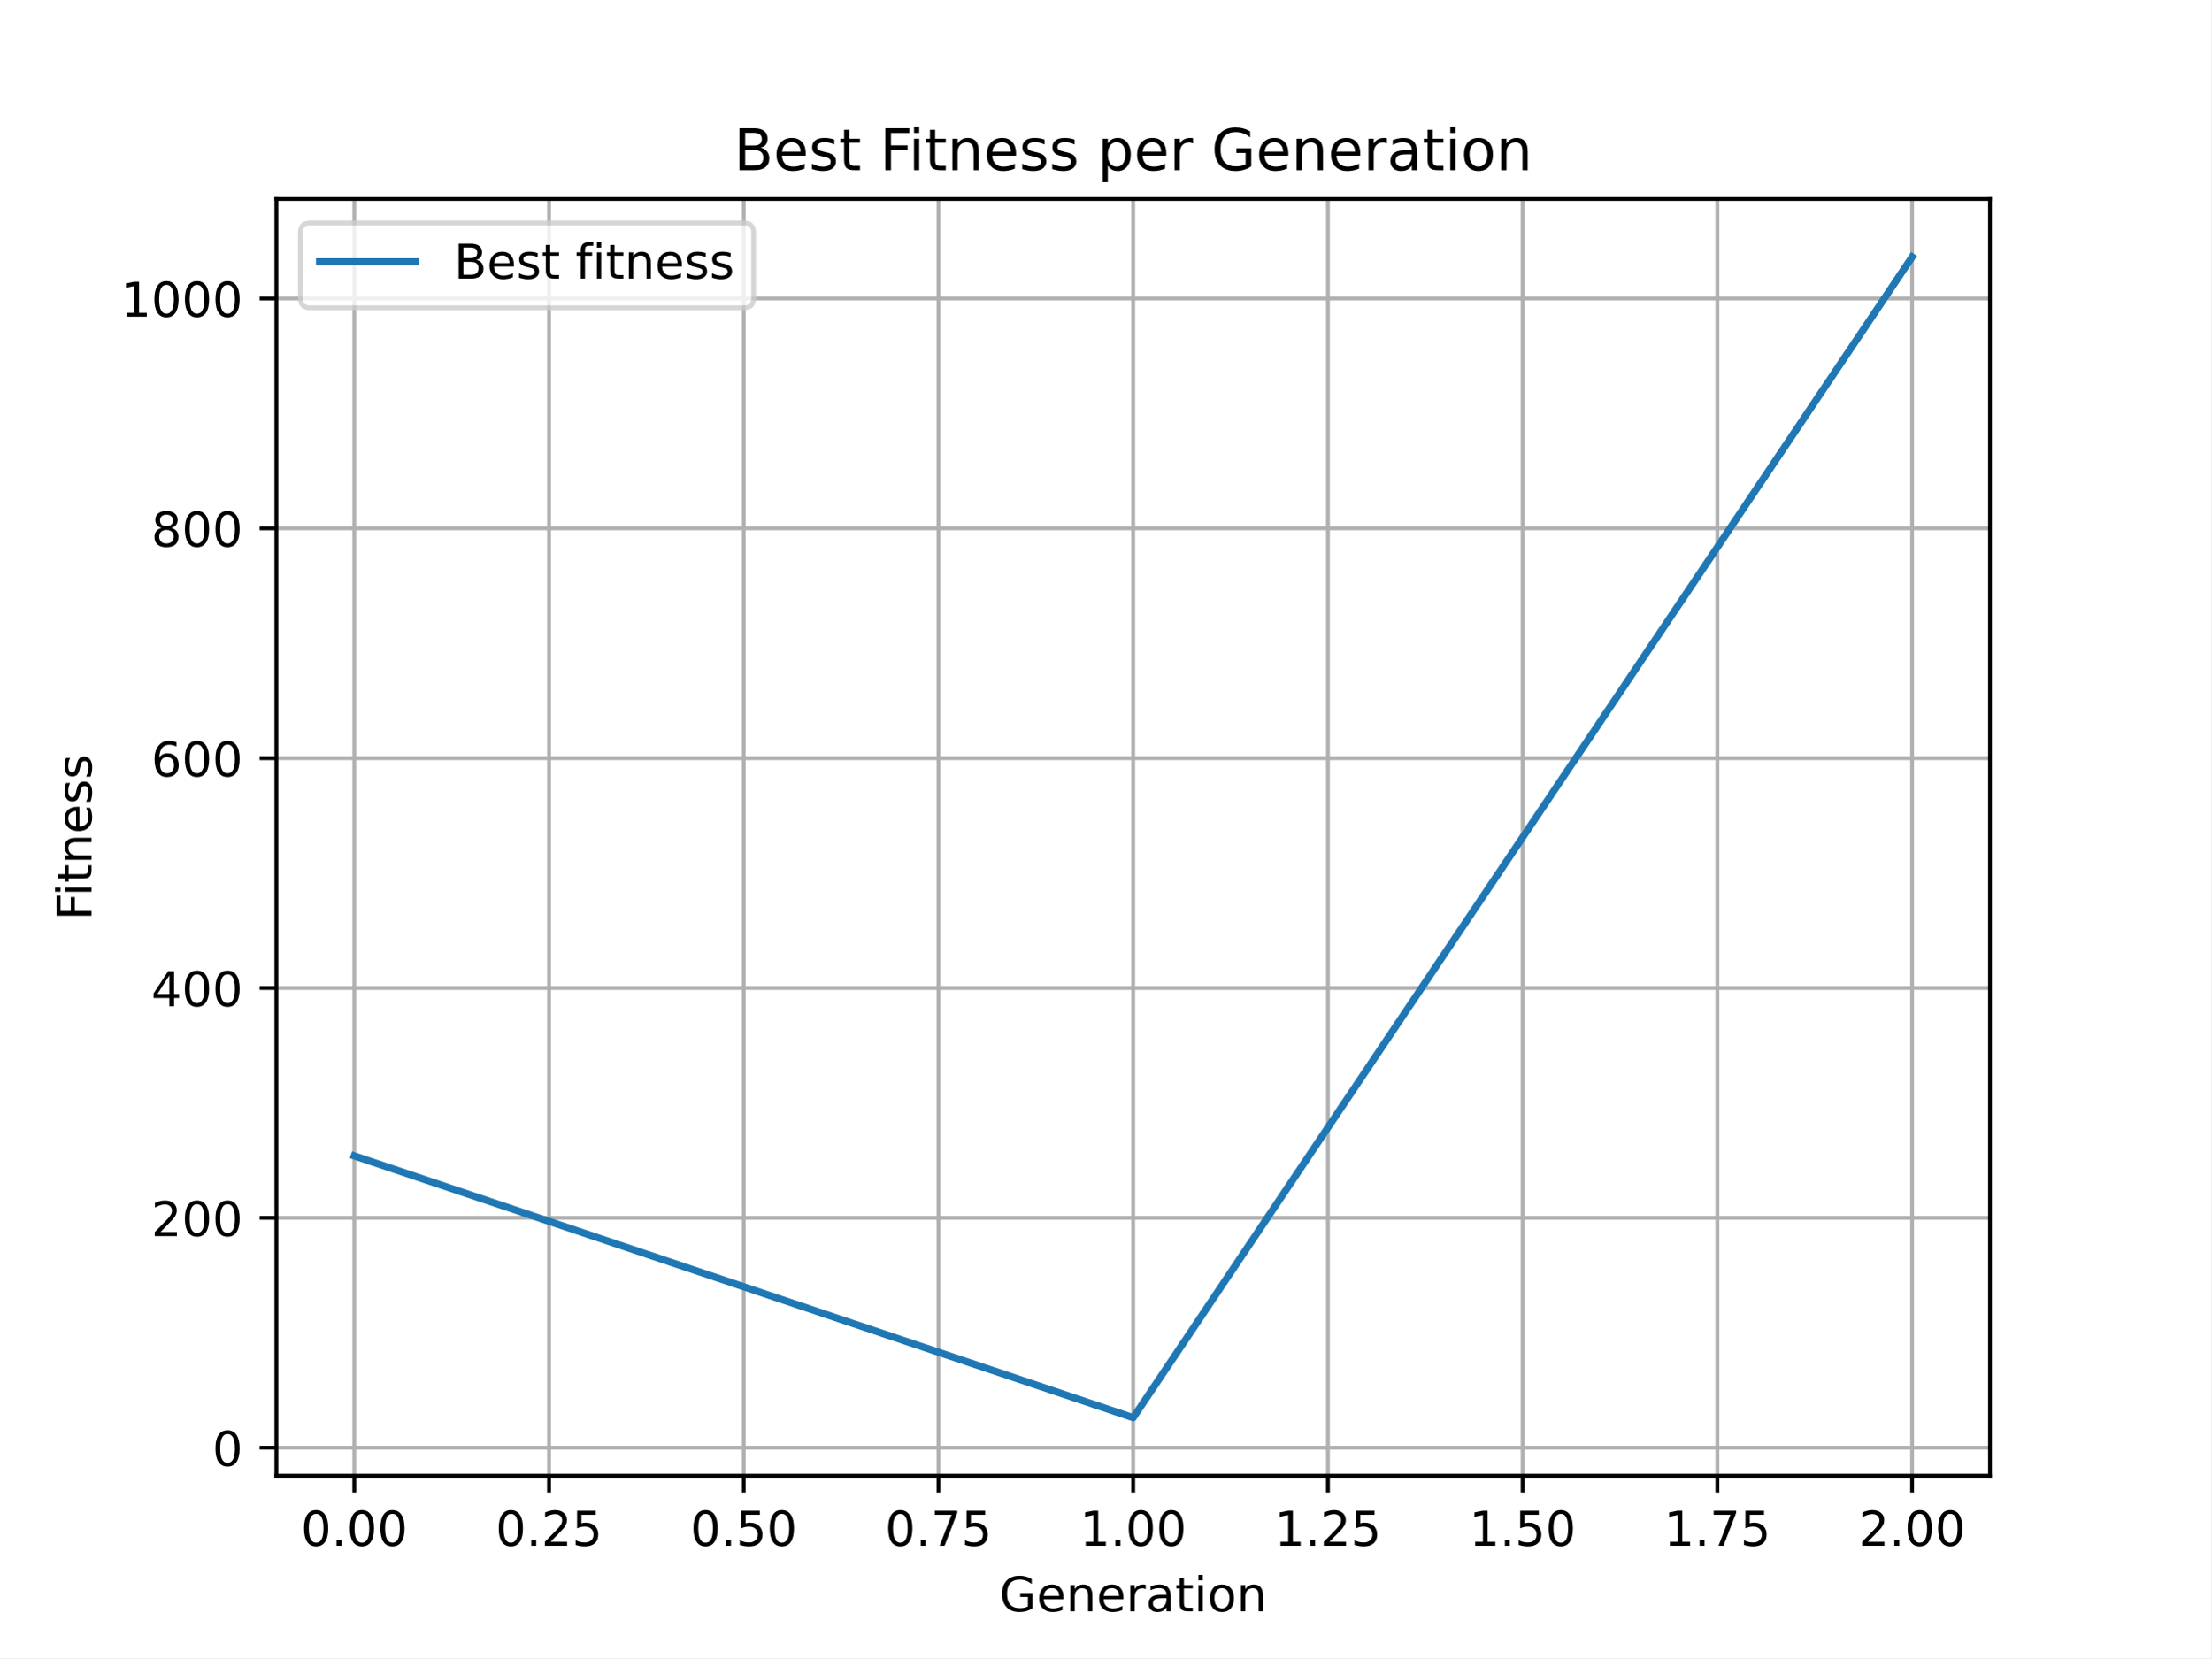
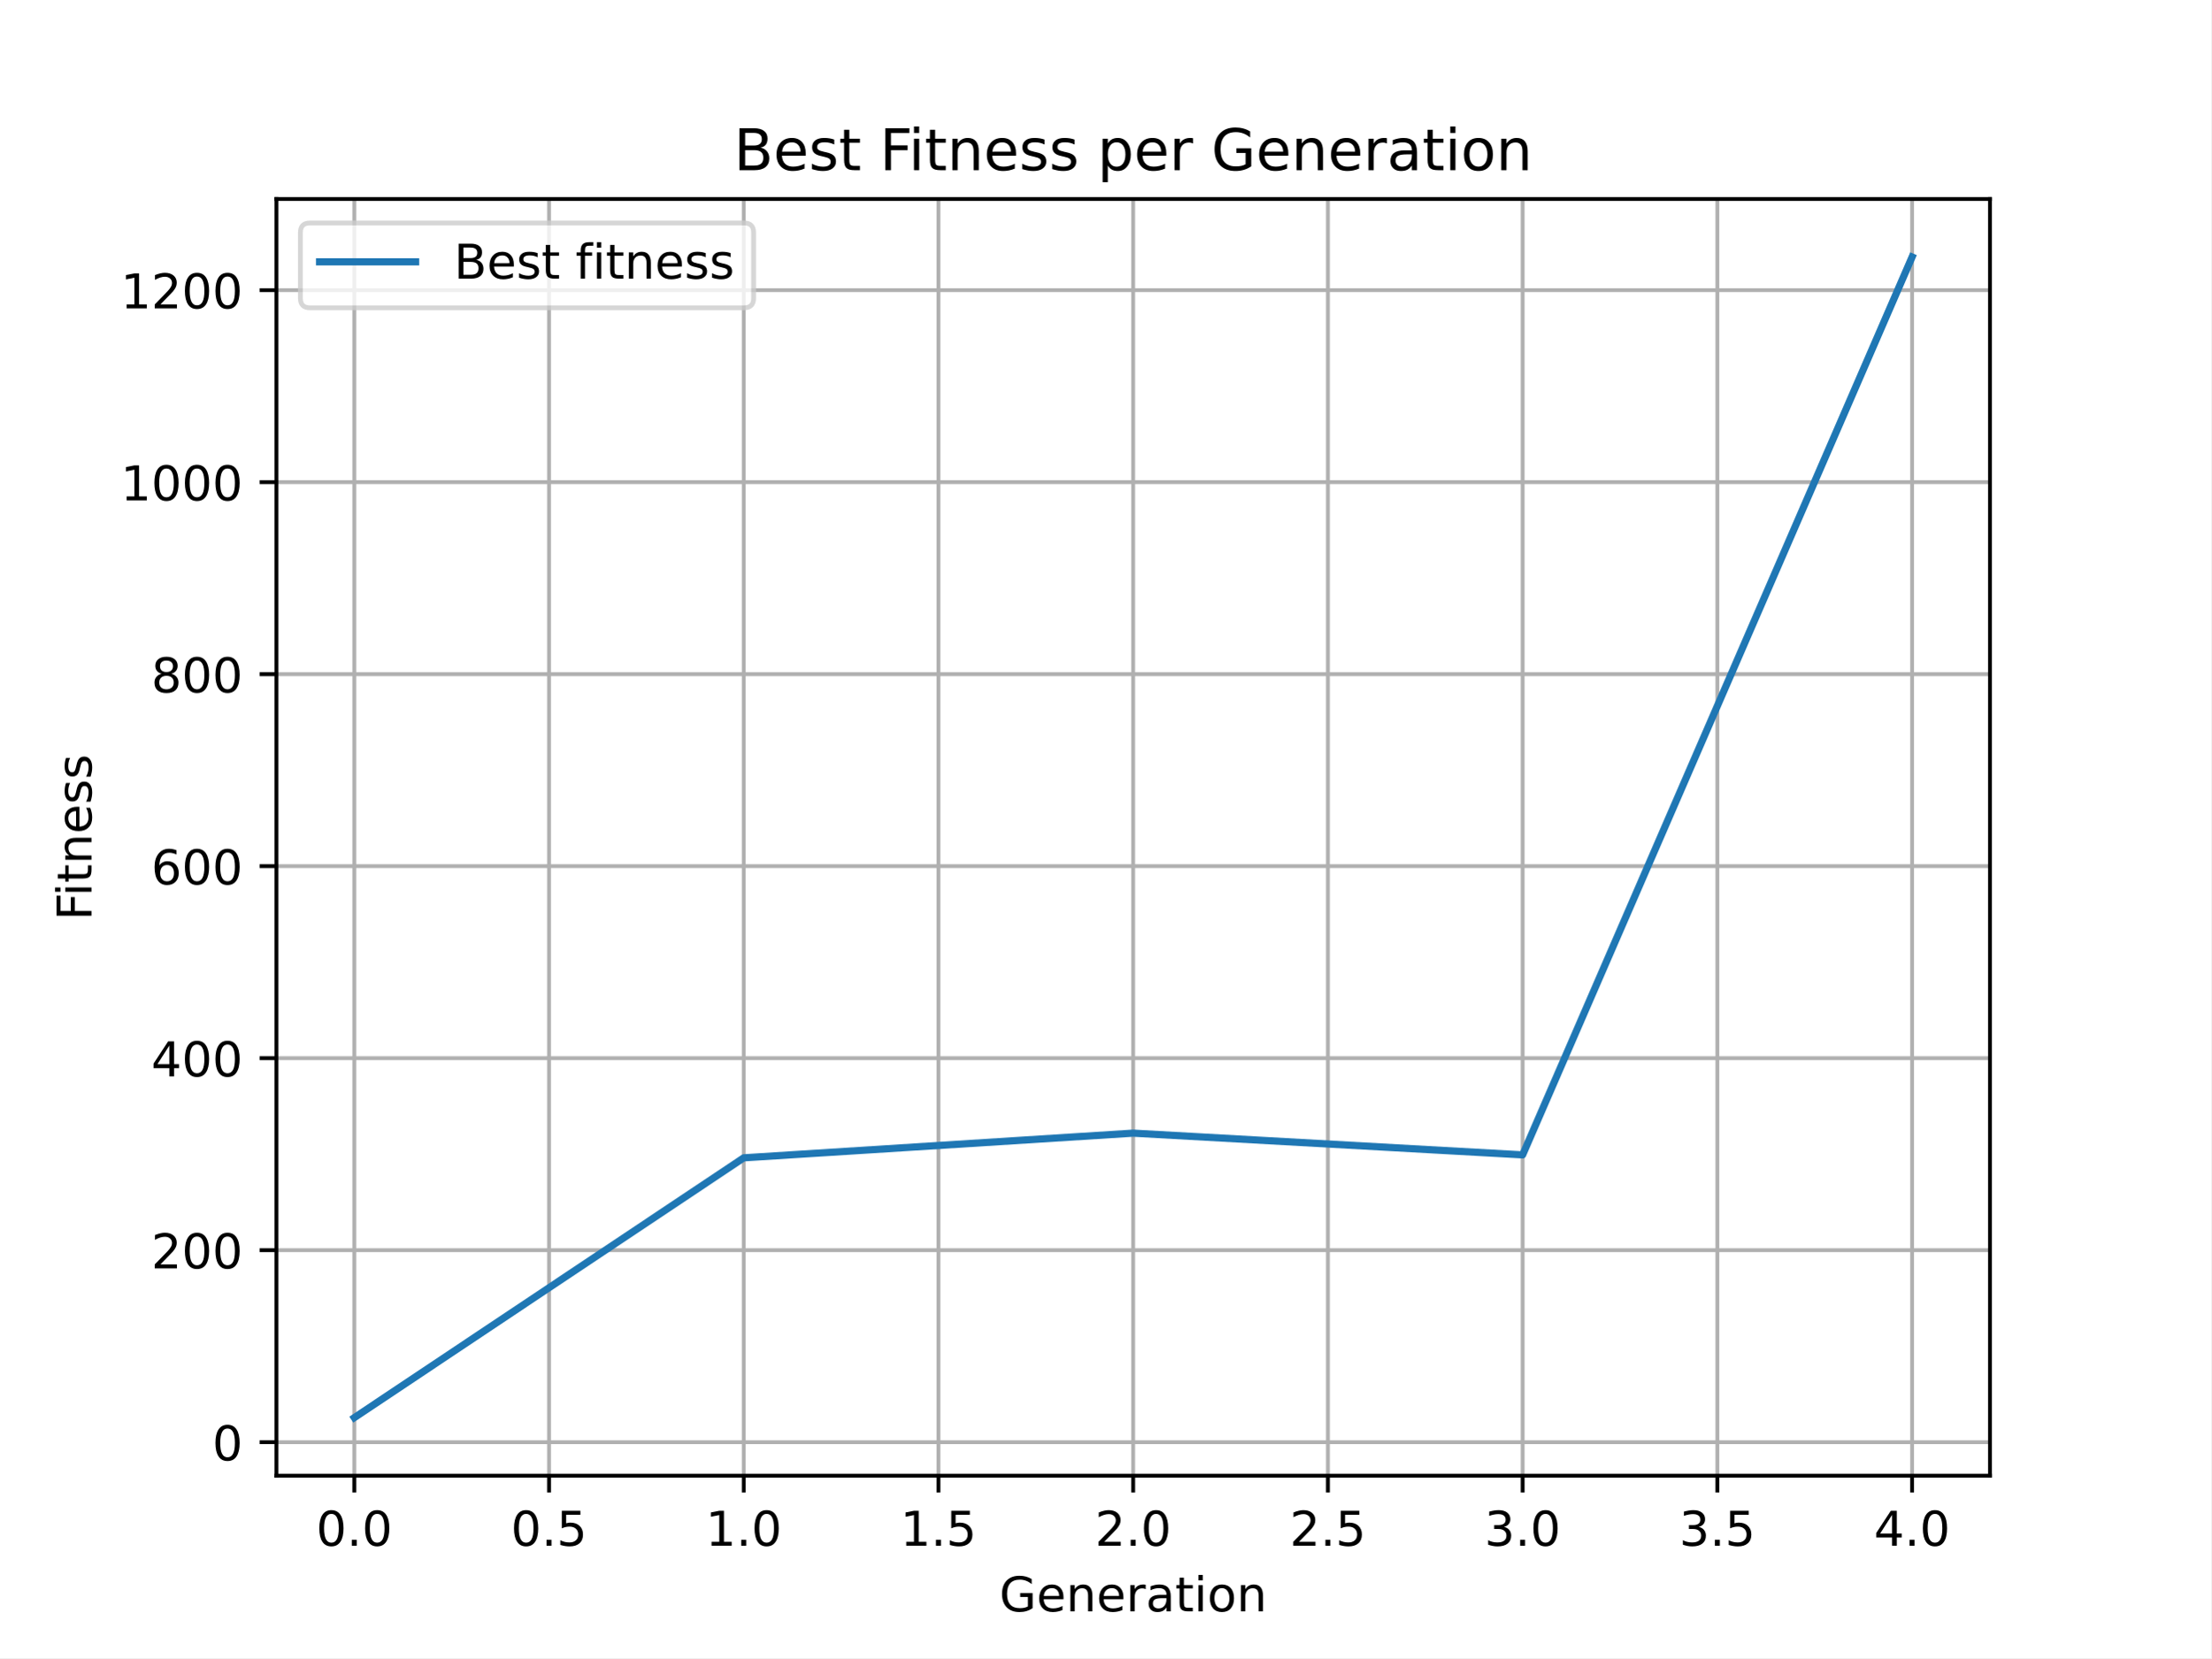
<svg xmlns="http://www.w3.org/2000/svg" xmlns:xlink="http://www.w3.org/1999/xlink" width="460.8pt" height="345.6pt" viewBox="0 0 460.8 345.6" version="1.1">
  <defs>
    <style type="text/css">*{stroke-linejoin: round; stroke-linecap: butt}</style>
  </defs>
  <g id="figure_1">
    <g id="patch_1">
      <path d="M 0 345.6  L 460.8 345.6  L 460.8 0  L 0 0  z " style="fill: #ffffff" />
    </g>
    <g id="axes_1">
      <g id="patch_2">
        <path d="M 57.6 307.584  L 414.72 307.584  L 414.72 41.472  L 57.6 41.472  z " style="fill: #ffffff" />
      </g>
      <g id="matplotlib.axis_1">
        <g id="xtick_1">
          <g id="line2d_1">
-             <path d="M 73.833 307.584  L 73.833 41.472  " clip-path="url(#pf337c90f4b)" style="fill: none; stroke: #b0b0b0; stroke-width: 0.8; stroke-linecap: square" />
+             <path d="M 73.833 307.584  L 73.833 41.472  " clip-path="url(#pc5f7012c89)" style="fill: none; stroke: #b0b0b0; stroke-width: 0.8; stroke-linecap: square" />
          </g>
          <g id="line2d_2">
            <defs>
-               <path id="m8c9e5ea5de" d="M 0 0  L 0 3.5  " style="stroke: #000000; stroke-width: 0.8" />
+               <path id="m519e030b53" d="M 0 0  L 0 3.5  " style="stroke: #000000; stroke-width: 0.8" />
            </defs>
            <g>
-               <use xlink:href="#m8c9e5ea5de" x="73.833" y="307.584" style="stroke: #000000; stroke-width: 0.8" />
+               <use xlink:href="#m519e030b53" x="73.833" y="307.584" style="stroke: #000000; stroke-width: 0.8" />
            </g>
          </g>
          <g id="text_1">
-             <g transform="translate(62.69991 322.1824) scale(0.1 -0.1)">
+             <g transform="translate(65.88116 322.1824) scale(0.1 -0.1)">
              <defs>
                <path id="DejaVuSans-30" d="M 2034 4250  Q 1547 4250 1301 3770  Q 1056 3291 1056 2328  Q 1056 1369 1301 889  Q 1547 409 2034 409  Q 2525 409 2770 889  Q 3016 1369 3016 2328  Q 3016 3291 2770 3770  Q 2525 4250 2034 4250  z M 2034 4750  Q 2819 4750 3233 4129  Q 3647 3509 3647 2328  Q 3647 1150 3233 529  Q 2819 -91 2034 -91  Q 1250 -91 836 529  Q 422 1150 422 2328  Q 422 3509 836 4129  Q 1250 4750 2034 4750  z " transform="scale(0.015625)" />
                <path id="DejaVuSans-2e" d="M 684 794  L 1344 794  L 1344 0  L 684 0  L 684 794  z " transform="scale(0.015625)" />
              </defs>
              <use xlink:href="#DejaVuSans-30" />
              <use xlink:href="#DejaVuSans-2e" transform="translate(63.62305 0)" />
              <use xlink:href="#DejaVuSans-30" transform="translate(95.41016 0)" />
-               <use xlink:href="#DejaVuSans-30" transform="translate(159.0332 0)" />
            </g>
          </g>
        </g>
        <g id="xtick_2">
          <g id="line2d_3">
-             <path d="M 114.415 307.584  L 114.415 41.472  " clip-path="url(#pf337c90f4b)" style="fill: none; stroke: #b0b0b0; stroke-width: 0.8; stroke-linecap: square" />
+             <path d="M 114.415 307.584  L 114.415 41.472  " clip-path="url(#pc5f7012c89)" style="fill: none; stroke: #b0b0b0; stroke-width: 0.8; stroke-linecap: square" />
          </g>
          <g id="line2d_4">
            <g>
-               <use xlink:href="#m8c9e5ea5de" x="114.415" y="307.584" style="stroke: #000000; stroke-width: 0.8" />
+               <use xlink:href="#m519e030b53" x="114.415" y="307.584" style="stroke: #000000; stroke-width: 0.8" />
            </g>
          </g>
          <g id="text_2">
-             <g transform="translate(103.2817 322.1824) scale(0.1 -0.1)">
-               <defs>
-                 <path id="DejaVuSans-32" d="M 1228 531  L 3431 531  L 3431 0  L 469 0  L 469 531  Q 828 903 1448 1529  Q 2069 2156 2228 2338  Q 2531 2678 2651 2914  Q 2772 3150 2772 3378  Q 2772 3750 2511 3984  Q 2250 4219 1831 4219  Q 1534 4219 1204 4116  Q 875 4013 500 3803  L 500 4441  Q 881 4594 1212 4672  Q 1544 4750 1819 4750  Q 2544 4750 2975 4387  Q 3406 4025 3406 3419  Q 3406 3131 3298 2873  Q 3191 2616 2906 2266  Q 2828 2175 2409 1742  Q 1991 1309 1228 531  z " transform="scale(0.015625)" />
+             <g transform="translate(106.463 322.1824) scale(0.1 -0.1)">
+               <defs>
                <path id="DejaVuSans-35" d="M 691 4666  L 3169 4666  L 3169 4134  L 1269 4134  L 1269 2991  Q 1406 3038 1543 3061  Q 1681 3084 1819 3084  Q 2600 3084 3056 2656  Q 3513 2228 3513 1497  Q 3513 744 3044 326  Q 2575 -91 1722 -91  Q 1428 -91 1123 -41  Q 819 9 494 109  L 494 744  Q 775 591 1075 516  Q 1375 441 1709 441  Q 2250 441 2565 725  Q 2881 1009 2881 1497  Q 2881 1984 2565 2268  Q 2250 2553 1709 2553  Q 1456 2553 1204 2497  Q 953 2441 691 2322  L 691 4666  z " transform="scale(0.015625)" />
              </defs>
              <use xlink:href="#DejaVuSans-30" />
              <use xlink:href="#DejaVuSans-2e" transform="translate(63.62305 0)" />
-               <use xlink:href="#DejaVuSans-32" transform="translate(95.41016 0)" />
-               <use xlink:href="#DejaVuSans-35" transform="translate(159.0332 0)" />
+               <use xlink:href="#DejaVuSans-35" transform="translate(95.41016 0)" />
            </g>
          </g>
        </g>
        <g id="xtick_3">
          <g id="line2d_5">
-             <path d="M 154.996 307.584  L 154.996 41.472  " clip-path="url(#pf337c90f4b)" style="fill: none; stroke: #b0b0b0; stroke-width: 0.8; stroke-linecap: square" />
+             <path d="M 154.996 307.584  L 154.996 41.472  " clip-path="url(#pc5f7012c89)" style="fill: none; stroke: #b0b0b0; stroke-width: 0.8; stroke-linecap: square" />
          </g>
          <g id="line2d_6">
            <g>
-               <use xlink:href="#m8c9e5ea5de" x="154.996" y="307.584" style="stroke: #000000; stroke-width: 0.8" />
+               <use xlink:href="#m519e030b53" x="154.996" y="307.584" style="stroke: #000000; stroke-width: 0.8" />
            </g>
          </g>
          <g id="text_3">
-             <g transform="translate(143.8636 322.1824) scale(0.1 -0.1)">
-               <use xlink:href="#DejaVuSans-30" />
-               <use xlink:href="#DejaVuSans-2e" transform="translate(63.62305 0)" />
-               <use xlink:href="#DejaVuSans-35" transform="translate(95.41016 0)" />
-               <use xlink:href="#DejaVuSans-30" transform="translate(159.0332 0)" />
+             <g transform="translate(147.0448 322.1824) scale(0.1 -0.1)">
+               <defs>
+                 <path id="DejaVuSans-31" d="M 794 531  L 1825 531  L 1825 4091  L 703 3866  L 703 4441  L 1819 4666  L 2450 4666  L 2450 531  L 3481 531  L 3481 0  L 794 0  L 794 531  z " transform="scale(0.015625)" />
+               </defs>
+               <use xlink:href="#DejaVuSans-31" />
+               <use xlink:href="#DejaVuSans-2e" transform="translate(63.62305 0)" />
+               <use xlink:href="#DejaVuSans-30" transform="translate(95.41016 0)" />
            </g>
          </g>
        </g>
        <g id="xtick_4">
          <g id="line2d_7">
-             <path d="M 195.578 307.584  L 195.578 41.472  " clip-path="url(#pf337c90f4b)" style="fill: none; stroke: #b0b0b0; stroke-width: 0.8; stroke-linecap: square" />
+             <path d="M 195.578 307.584  L 195.578 41.472  " clip-path="url(#pc5f7012c89)" style="fill: none; stroke: #b0b0b0; stroke-width: 0.8; stroke-linecap: square" />
          </g>
          <g id="line2d_8">
            <g>
-               <use xlink:href="#m8c9e5ea5de" x="195.578" y="307.584" style="stroke: #000000; stroke-width: 0.8" />
+               <use xlink:href="#m519e030b53" x="195.578" y="307.584" style="stroke: #000000; stroke-width: 0.8" />
            </g>
          </g>
          <g id="text_4">
-             <g transform="translate(184.4454 322.1824) scale(0.1 -0.1)">
-               <defs>
-                 <path id="DejaVuSans-37" d="M 525 4666  L 3525 4666  L 3525 4397  L 1831 0  L 1172 0  L 2766 4134  L 525 4134  L 525 4666  z " transform="scale(0.015625)" />
-               </defs>
-               <use xlink:href="#DejaVuSans-30" />
-               <use xlink:href="#DejaVuSans-2e" transform="translate(63.62305 0)" />
-               <use xlink:href="#DejaVuSans-37" transform="translate(95.41016 0)" />
-               <use xlink:href="#DejaVuSans-35" transform="translate(159.0332 0)" />
+             <g transform="translate(187.6266 322.1824) scale(0.1 -0.1)">
+               <use xlink:href="#DejaVuSans-31" />
+               <use xlink:href="#DejaVuSans-2e" transform="translate(63.62305 0)" />
+               <use xlink:href="#DejaVuSans-35" transform="translate(95.41016 0)" />
            </g>
          </g>
        </g>
        <g id="xtick_5">
          <g id="line2d_9">
-             <path d="M 236.16 307.584  L 236.16 41.472  " clip-path="url(#pf337c90f4b)" style="fill: none; stroke: #b0b0b0; stroke-width: 0.8; stroke-linecap: square" />
+             <path d="M 236.16 307.584  L 236.16 41.472  " clip-path="url(#pc5f7012c89)" style="fill: none; stroke: #b0b0b0; stroke-width: 0.8; stroke-linecap: square" />
          </g>
          <g id="line2d_10">
            <g>
-               <use xlink:href="#m8c9e5ea5de" x="236.16" y="307.584" style="stroke: #000000; stroke-width: 0.8" />
+               <use xlink:href="#m519e030b53" x="236.16" y="307.584" style="stroke: #000000; stroke-width: 0.8" />
            </g>
          </g>
          <g id="text_5">
-             <g transform="translate(225.0272 322.1824) scale(0.1 -0.1)">
-               <defs>
-                 <path id="DejaVuSans-31" d="M 794 531  L 1825 531  L 1825 4091  L 703 3866  L 703 4441  L 1819 4666  L 2450 4666  L 2450 531  L 3481 531  L 3481 0  L 794 0  L 794 531  z " transform="scale(0.015625)" />
-               </defs>
-               <use xlink:href="#DejaVuSans-31" />
+             <g transform="translate(228.2084 322.1824) scale(0.1 -0.1)">
+               <defs>
+                 <path id="DejaVuSans-32" d="M 1228 531  L 3431 531  L 3431 0  L 469 0  L 469 531  Q 828 903 1448 1529  Q 2069 2156 2228 2338  Q 2531 2678 2651 2914  Q 2772 3150 2772 3378  Q 2772 3750 2511 3984  Q 2250 4219 1831 4219  Q 1534 4219 1204 4116  Q 875 4013 500 3803  L 500 4441  Q 881 4594 1212 4672  Q 1544 4750 1819 4750  Q 2544 4750 2975 4387  Q 3406 4025 3406 3419  Q 3406 3131 3298 2873  Q 3191 2616 2906 2266  Q 2828 2175 2409 1742  Q 1991 1309 1228 531  z " transform="scale(0.015625)" />
+               </defs>
+               <use xlink:href="#DejaVuSans-32" />
              <use xlink:href="#DejaVuSans-2e" transform="translate(63.62305 0)" />
              <use xlink:href="#DejaVuSans-30" transform="translate(95.41016 0)" />
-               <use xlink:href="#DejaVuSans-30" transform="translate(159.0332 0)" />
            </g>
          </g>
        </g>
        <g id="xtick_6">
          <g id="line2d_11">
-             <path d="M 276.742 307.584  L 276.742 41.472  " clip-path="url(#pf337c90f4b)" style="fill: none; stroke: #b0b0b0; stroke-width: 0.8; stroke-linecap: square" />
+             <path d="M 276.742 307.584  L 276.742 41.472  " clip-path="url(#pc5f7012c89)" style="fill: none; stroke: #b0b0b0; stroke-width: 0.8; stroke-linecap: square" />
          </g>
          <g id="line2d_12">
            <g>
-               <use xlink:href="#m8c9e5ea5de" x="276.742" y="307.584" style="stroke: #000000; stroke-width: 0.8" />
+               <use xlink:href="#m519e030b53" x="276.742" y="307.584" style="stroke: #000000; stroke-width: 0.8" />
            </g>
          </g>
          <g id="text_6">
-             <g transform="translate(265.609 322.1824) scale(0.1 -0.1)">
-               <use xlink:href="#DejaVuSans-31" />
-               <use xlink:href="#DejaVuSans-2e" transform="translate(63.62305 0)" />
-               <use xlink:href="#DejaVuSans-32" transform="translate(95.41016 0)" />
-               <use xlink:href="#DejaVuSans-35" transform="translate(159.0332 0)" />
+             <g transform="translate(268.7903 322.1824) scale(0.1 -0.1)">
+               <use xlink:href="#DejaVuSans-32" />
+               <use xlink:href="#DejaVuSans-2e" transform="translate(63.62305 0)" />
+               <use xlink:href="#DejaVuSans-35" transform="translate(95.41016 0)" />
            </g>
          </g>
        </g>
        <g id="xtick_7">
          <g id="line2d_13">
-             <path d="M 317.324 307.584  L 317.324 41.472  " clip-path="url(#pf337c90f4b)" style="fill: none; stroke: #b0b0b0; stroke-width: 0.8; stroke-linecap: square" />
+             <path d="M 317.324 307.584  L 317.324 41.472  " clip-path="url(#pc5f7012c89)" style="fill: none; stroke: #b0b0b0; stroke-width: 0.8; stroke-linecap: square" />
          </g>
          <g id="line2d_14">
            <g>
-               <use xlink:href="#m8c9e5ea5de" x="317.324" y="307.584" style="stroke: #000000; stroke-width: 0.8" />
+               <use xlink:href="#m519e030b53" x="317.324" y="307.584" style="stroke: #000000; stroke-width: 0.8" />
            </g>
          </g>
          <g id="text_7">
-             <g transform="translate(306.1908 322.1824) scale(0.1 -0.1)">
-               <use xlink:href="#DejaVuSans-31" />
-               <use xlink:href="#DejaVuSans-2e" transform="translate(63.62305 0)" />
-               <use xlink:href="#DejaVuSans-35" transform="translate(95.41016 0)" />
-               <use xlink:href="#DejaVuSans-30" transform="translate(159.0332 0)" />
+             <g transform="translate(309.3721 322.1824) scale(0.1 -0.1)">
+               <defs>
+                 <path id="DejaVuSans-33" d="M 2597 2516  Q 3050 2419 3304 2112  Q 3559 1806 3559 1356  Q 3559 666 3084 287  Q 2609 -91 1734 -91  Q 1441 -91 1130 -33  Q 819 25 488 141  L 488 750  Q 750 597 1062 519  Q 1375 441 1716 441  Q 2309 441 2620 675  Q 2931 909 2931 1356  Q 2931 1769 2642 2001  Q 2353 2234 1838 2234  L 1294 2234  L 1294 2753  L 1863 2753  Q 2328 2753 2575 2939  Q 2822 3125 2822 3475  Q 2822 3834 2567 4026  Q 2313 4219 1838 4219  Q 1578 4219 1281 4162  Q 984 4106 628 3988  L 628 4550  Q 988 4650 1302 4700  Q 1616 4750 1894 4750  Q 2613 4750 3031 4423  Q 3450 4097 3450 3541  Q 3450 3153 3228 2886  Q 3006 2619 2597 2516  z " transform="scale(0.015625)" />
+               </defs>
+               <use xlink:href="#DejaVuSans-33" />
+               <use xlink:href="#DejaVuSans-2e" transform="translate(63.62305 0)" />
+               <use xlink:href="#DejaVuSans-30" transform="translate(95.41016 0)" />
            </g>
          </g>
        </g>
        <g id="xtick_8">
          <g id="line2d_15">
-             <path d="M 357.905 307.584  L 357.905 41.472  " clip-path="url(#pf337c90f4b)" style="fill: none; stroke: #b0b0b0; stroke-width: 0.8; stroke-linecap: square" />
+             <path d="M 357.905 307.584  L 357.905 41.472  " clip-path="url(#pc5f7012c89)" style="fill: none; stroke: #b0b0b0; stroke-width: 0.8; stroke-linecap: square" />
          </g>
          <g id="line2d_16">
            <g>
-               <use xlink:href="#m8c9e5ea5de" x="357.905" y="307.584" style="stroke: #000000; stroke-width: 0.8" />
+               <use xlink:href="#m519e030b53" x="357.905" y="307.584" style="stroke: #000000; stroke-width: 0.8" />
            </g>
          </g>
          <g id="text_8">
-             <g transform="translate(346.7726 322.1824) scale(0.1 -0.1)">
-               <use xlink:href="#DejaVuSans-31" />
-               <use xlink:href="#DejaVuSans-2e" transform="translate(63.62305 0)" />
-               <use xlink:href="#DejaVuSans-37" transform="translate(95.41016 0)" />
-               <use xlink:href="#DejaVuSans-35" transform="translate(159.0332 0)" />
+             <g transform="translate(349.9539 322.1824) scale(0.1 -0.1)">
+               <use xlink:href="#DejaVuSans-33" />
+               <use xlink:href="#DejaVuSans-2e" transform="translate(63.62305 0)" />
+               <use xlink:href="#DejaVuSans-35" transform="translate(95.41016 0)" />
            </g>
          </g>
        </g>
        <g id="xtick_9">
          <g id="line2d_17">
-             <path d="M 398.487 307.584  L 398.487 41.472  " clip-path="url(#pf337c90f4b)" style="fill: none; stroke: #b0b0b0; stroke-width: 0.8; stroke-linecap: square" />
+             <path d="M 398.487 307.584  L 398.487 41.472  " clip-path="url(#pc5f7012c89)" style="fill: none; stroke: #b0b0b0; stroke-width: 0.8; stroke-linecap: square" />
          </g>
          <g id="line2d_18">
            <g>
-               <use xlink:href="#m8c9e5ea5de" x="398.487" y="307.584" style="stroke: #000000; stroke-width: 0.8" />
+               <use xlink:href="#m519e030b53" x="398.487" y="307.584" style="stroke: #000000; stroke-width: 0.8" />
            </g>
          </g>
          <g id="text_9">
-             <g transform="translate(387.3545 322.1824) scale(0.1 -0.1)">
-               <use xlink:href="#DejaVuSans-32" />
+             <g transform="translate(390.5357 322.1824) scale(0.1 -0.1)">
+               <defs>
+                 <path id="DejaVuSans-34" d="M 2419 4116  L 825 1625  L 2419 1625  L 2419 4116  z M 2253 4666  L 3047 4666  L 3047 1625  L 3713 1625  L 3713 1100  L 3047 1100  L 3047 0  L 2419 0  L 2419 1100  L 313 1100  L 313 1709  L 2253 4666  z " transform="scale(0.015625)" />
+               </defs>
+               <use xlink:href="#DejaVuSans-34" />
              <use xlink:href="#DejaVuSans-2e" transform="translate(63.62305 0)" />
              <use xlink:href="#DejaVuSans-30" transform="translate(95.41016 0)" />
-               <use xlink:href="#DejaVuSans-30" transform="translate(159.0332 0)" />
            </g>
          </g>
        </g>
        <g id="text_10">
          <g transform="translate(208.267 335.8606) scale(0.1 -0.1)">
            <defs>
              <path id="DejaVuSans-47" d="M 3809 666  L 3809 1919  L 2778 1919  L 2778 2438  L 4434 2438  L 4434 434  Q 4069 175 3628 42  Q 3188 -91 2688 -91  Q 1594 -91 976 548  Q 359 1188 359 2328  Q 359 3472 976 4111  Q 1594 4750 2688 4750  Q 3144 4750 3555 4637  Q 3966 4525 4313 4306  L 4313 3634  Q 3963 3931 3569 4081  Q 3175 4231 2741 4231  Q 1884 4231 1454 3753  Q 1025 3275 1025 2328  Q 1025 1384 1454 906  Q 1884 428 2741 428  Q 3075 428 3337 486  Q 3600 544 3809 666  z " transform="scale(0.015625)" />
              <path id="DejaVuSans-65" d="M 3597 1894  L 3597 1613  L 953 1613  Q 991 1019 1311 708  Q 1631 397 2203 397  Q 2534 397 2845 478  Q 3156 559 3463 722  L 3463 178  Q 3153 47 2828 -22  Q 2503 -91 2169 -91  Q 1331 -91 842 396  Q 353 884 353 1716  Q 353 2575 817 3079  Q 1281 3584 2069 3584  Q 2775 3584 3186 3129  Q 3597 2675 3597 1894  z M 3022 2063  Q 3016 2534 2758 2815  Q 2500 3097 2075 3097  Q 1594 3097 1305 2825  Q 1016 2553 972 2059  L 3022 2063  z " transform="scale(0.015625)" />
              <path id="DejaVuSans-6e" d="M 3513 2113  L 3513 0  L 2938 0  L 2938 2094  Q 2938 2591 2744 2837  Q 2550 3084 2163 3084  Q 1697 3084 1428 2787  Q 1159 2491 1159 1978  L 1159 0  L 581 0  L 581 3500  L 1159 3500  L 1159 2956  Q 1366 3272 1645 3428  Q 1925 3584 2291 3584  Q 2894 3584 3203 3211  Q 3513 2838 3513 2113  z " transform="scale(0.015625)" />
              <path id="DejaVuSans-72" d="M 2631 2963  Q 2534 3019 2420 3045  Q 2306 3072 2169 3072  Q 1681 3072 1420 2755  Q 1159 2438 1159 1844  L 1159 0  L 581 0  L 581 3500  L 1159 3500  L 1159 2956  Q 1341 3275 1631 3429  Q 1922 3584 2338 3584  Q 2397 3584 2469 3576  Q 2541 3569 2628 3553  L 2631 2963  z " transform="scale(0.015625)" />
              <path id="DejaVuSans-61" d="M 2194 1759  Q 1497 1759 1228 1600  Q 959 1441 959 1056  Q 959 750 1161 570  Q 1363 391 1709 391  Q 2188 391 2477 730  Q 2766 1069 2766 1631  L 2766 1759  L 2194 1759  z M 3341 1997  L 3341 0  L 2766 0  L 2766 531  Q 2569 213 2275 61  Q 1981 -91 1556 -91  Q 1019 -91 701 211  Q 384 513 384 1019  Q 384 1609 779 1909  Q 1175 2209 1959 2209  L 2766 2209  L 2766 2266  Q 2766 2663 2505 2880  Q 2244 3097 1772 3097  Q 1472 3097 1187 3025  Q 903 2953 641 2809  L 641 3341  Q 956 3463 1253 3523  Q 1550 3584 1831 3584  Q 2591 3584 2966 3190  Q 3341 2797 3341 1997  z " transform="scale(0.015625)" />
              <path id="DejaVuSans-74" d="M 1172 4494  L 1172 3500  L 2356 3500  L 2356 3053  L 1172 3053  L 1172 1153  Q 1172 725 1289 603  Q 1406 481 1766 481  L 2356 481  L 2356 0  L 1766 0  Q 1100 0 847 248  Q 594 497 594 1153  L 594 3053  L 172 3053  L 172 3500  L 594 3500  L 594 4494  L 1172 4494  z " transform="scale(0.015625)" />
              <path id="DejaVuSans-69" d="M 603 3500  L 1178 3500  L 1178 0  L 603 0  L 603 3500  z M 603 4863  L 1178 4863  L 1178 4134  L 603 4134  L 603 4863  z " transform="scale(0.015625)" />
              <path id="DejaVuSans-6f" d="M 1959 3097  Q 1497 3097 1228 2736  Q 959 2375 959 1747  Q 959 1119 1226 758  Q 1494 397 1959 397  Q 2419 397 2687 759  Q 2956 1122 2956 1747  Q 2956 2369 2687 2733  Q 2419 3097 1959 3097  z M 1959 3584  Q 2709 3584 3137 3096  Q 3566 2609 3566 1747  Q 3566 888 3137 398  Q 2709 -91 1959 -91  Q 1206 -91 779 398  Q 353 888 353 1747  Q 353 2609 779 3096  Q 1206 3584 1959 3584  z " transform="scale(0.015625)" />
            </defs>
            <use xlink:href="#DejaVuSans-47" />
            <use xlink:href="#DejaVuSans-65" transform="translate(77.49023 0)" />
            <use xlink:href="#DejaVuSans-6e" transform="translate(139.0137 0)" />
            <use xlink:href="#DejaVuSans-65" transform="translate(202.3926 0)" />
            <use xlink:href="#DejaVuSans-72" transform="translate(263.916 0)" />
            <use xlink:href="#DejaVuSans-61" transform="translate(305.0293 0)" />
            <use xlink:href="#DejaVuSans-74" transform="translate(366.3086 0)" />
            <use xlink:href="#DejaVuSans-69" transform="translate(405.5176 0)" />
            <use xlink:href="#DejaVuSans-6f" transform="translate(433.3008 0)" />
            <use xlink:href="#DejaVuSans-6e" transform="translate(494.4824 0)" />
          </g>
        </g>
      </g>
      <g id="matplotlib.axis_2">
        <g id="ytick_1">
          <g id="line2d_19">
-             <path d="M 57.6 301.746  L 414.72 301.746  " clip-path="url(#pf337c90f4b)" style="fill: none; stroke: #b0b0b0; stroke-width: 0.8; stroke-linecap: square" />
+             <path d="M 57.6 300.592  L 414.72 300.592  " clip-path="url(#pc5f7012c89)" style="fill: none; stroke: #b0b0b0; stroke-width: 0.8; stroke-linecap: square" />
          </g>
          <g id="line2d_20">
            <defs>
-               <path id="m232780fff3" d="M 0 0  L -3.5 0  " style="stroke: #000000; stroke-width: 0.8" />
+               <path id="m24a9e2e389" d="M 0 0  L -3.5 0  " style="stroke: #000000; stroke-width: 0.8" />
            </defs>
            <g>
-               <use xlink:href="#m232780fff3" x="57.6" y="301.746" style="stroke: #000000; stroke-width: 0.8" />
+               <use xlink:href="#m24a9e2e389" x="57.6" y="300.592" style="stroke: #000000; stroke-width: 0.8" />
            </g>
          </g>
          <g id="text_11">
-             <g transform="translate(44.2375 305.545) scale(0.1 -0.1)">
+             <g transform="translate(44.2375 304.3908) scale(0.1 -0.1)">
              <use xlink:href="#DejaVuSans-30" />
            </g>
          </g>
        </g>
        <g id="ytick_2">
          <g id="line2d_21">
-             <path d="M 57.6 253.839  L 414.72 253.839  " clip-path="url(#pf337c90f4b)" style="fill: none; stroke: #b0b0b0; stroke-width: 0.8; stroke-linecap: square" />
+             <path d="M 57.6 260.572  L 414.72 260.572  " clip-path="url(#pc5f7012c89)" style="fill: none; stroke: #b0b0b0; stroke-width: 0.8; stroke-linecap: square" />
          </g>
          <g id="line2d_22">
            <g>
-               <use xlink:href="#m232780fff3" x="57.6" y="253.839" style="stroke: #000000; stroke-width: 0.8" />
+               <use xlink:href="#m24a9e2e389" x="57.6" y="260.572" style="stroke: #000000; stroke-width: 0.8" />
            </g>
          </g>
          <g id="text_12">
-             <g transform="translate(31.5125 257.6384) scale(0.1 -0.1)">
+             <g transform="translate(31.5125 264.3709) scale(0.1 -0.1)">
              <use xlink:href="#DejaVuSans-32" />
              <use xlink:href="#DejaVuSans-30" transform="translate(63.62305 0)" />
              <use xlink:href="#DejaVuSans-30" transform="translate(127.2461 0)" />
            </g>
          </g>
        </g>
        <g id="ytick_3">
          <g id="line2d_23">
-             <path d="M 57.6 205.933  L 414.72 205.933  " clip-path="url(#pf337c90f4b)" style="fill: none; stroke: #b0b0b0; stroke-width: 0.8; stroke-linecap: square" />
+             <path d="M 57.6 220.552  L 414.72 220.552  " clip-path="url(#pc5f7012c89)" style="fill: none; stroke: #b0b0b0; stroke-width: 0.8; stroke-linecap: square" />
          </g>
          <g id="line2d_24">
            <g>
-               <use xlink:href="#m232780fff3" x="57.6" y="205.933" style="stroke: #000000; stroke-width: 0.8" />
+               <use xlink:href="#m24a9e2e389" x="57.6" y="220.552" style="stroke: #000000; stroke-width: 0.8" />
            </g>
          </g>
          <g id="text_13">
-             <g transform="translate(31.5125 209.7318) scale(0.1 -0.1)">
-               <defs>
-                 <path id="DejaVuSans-34" d="M 2419 4116  L 825 1625  L 2419 1625  L 2419 4116  z M 2253 4666  L 3047 4666  L 3047 1625  L 3713 1625  L 3713 1100  L 3047 1100  L 3047 0  L 2419 0  L 2419 1100  L 313 1100  L 313 1709  L 2253 4666  z " transform="scale(0.015625)" />
-               </defs>
+             <g transform="translate(31.5125 224.351) scale(0.1 -0.1)">
              <use xlink:href="#DejaVuSans-34" />
              <use xlink:href="#DejaVuSans-30" transform="translate(63.62305 0)" />
              <use xlink:href="#DejaVuSans-30" transform="translate(127.2461 0)" />
            </g>
          </g>
        </g>
        <g id="ytick_4">
          <g id="line2d_25">
-             <path d="M 57.6 158.026  L 414.72 158.026  " clip-path="url(#pf337c90f4b)" style="fill: none; stroke: #b0b0b0; stroke-width: 0.8; stroke-linecap: square" />
+             <path d="M 57.6 180.532  L 414.72 180.532  " clip-path="url(#pc5f7012c89)" style="fill: none; stroke: #b0b0b0; stroke-width: 0.8; stroke-linecap: square" />
          </g>
          <g id="line2d_26">
            <g>
-               <use xlink:href="#m232780fff3" x="57.6" y="158.026" style="stroke: #000000; stroke-width: 0.8" />
+               <use xlink:href="#m24a9e2e389" x="57.6" y="180.532" style="stroke: #000000; stroke-width: 0.8" />
            </g>
          </g>
          <g id="text_14">
-             <g transform="translate(31.5125 161.8252) scale(0.1 -0.1)">
+             <g transform="translate(31.5125 184.3312) scale(0.1 -0.1)">
              <defs>
                <path id="DejaVuSans-36" d="M 2113 2584  Q 1688 2584 1439 2293  Q 1191 2003 1191 1497  Q 1191 994 1439 701  Q 1688 409 2113 409  Q 2538 409 2786 701  Q 3034 994 3034 1497  Q 3034 2003 2786 2293  Q 2538 2584 2113 2584  z M 3366 4563  L 3366 3988  Q 3128 4100 2886 4159  Q 2644 4219 2406 4219  Q 1781 4219 1451 3797  Q 1122 3375 1075 2522  Q 1259 2794 1537 2939  Q 1816 3084 2150 3084  Q 2853 3084 3261 2657  Q 3669 2231 3669 1497  Q 3669 778 3244 343  Q 2819 -91 2113 -91  Q 1303 -91 875 529  Q 447 1150 447 2328  Q 447 3434 972 4092  Q 1497 4750 2381 4750  Q 2619 4750 2861 4703  Q 3103 4656 3366 4563  z " transform="scale(0.015625)" />
              </defs>
              <use xlink:href="#DejaVuSans-36" />
              <use xlink:href="#DejaVuSans-30" transform="translate(63.62305 0)" />
              <use xlink:href="#DejaVuSans-30" transform="translate(127.2461 0)" />
            </g>
          </g>
        </g>
        <g id="ytick_5">
          <g id="line2d_27">
-             <path d="M 57.6 110.119  L 414.72 110.119  " clip-path="url(#pf337c90f4b)" style="fill: none; stroke: #b0b0b0; stroke-width: 0.8; stroke-linecap: square" />
+             <path d="M 57.6 140.512  L 414.72 140.512  " clip-path="url(#pc5f7012c89)" style="fill: none; stroke: #b0b0b0; stroke-width: 0.8; stroke-linecap: square" />
          </g>
          <g id="line2d_28">
            <g>
-               <use xlink:href="#m232780fff3" x="57.6" y="110.119" style="stroke: #000000; stroke-width: 0.8" />
+               <use xlink:href="#m24a9e2e389" x="57.6" y="140.512" style="stroke: #000000; stroke-width: 0.8" />
            </g>
          </g>
          <g id="text_15">
-             <g transform="translate(31.5125 113.9186) scale(0.1 -0.1)">
+             <g transform="translate(31.5125 144.3113) scale(0.1 -0.1)">
              <defs>
                <path id="DejaVuSans-38" d="M 2034 2216  Q 1584 2216 1326 1975  Q 1069 1734 1069 1313  Q 1069 891 1326 650  Q 1584 409 2034 409  Q 2484 409 2743 651  Q 3003 894 3003 1313  Q 3003 1734 2745 1975  Q 2488 2216 2034 2216  z M 1403 2484  Q 997 2584 770 2862  Q 544 3141 544 3541  Q 544 4100 942 4425  Q 1341 4750 2034 4750  Q 2731 4750 3128 4425  Q 3525 4100 3525 3541  Q 3525 3141 3298 2862  Q 3072 2584 2669 2484  Q 3125 2378 3379 2068  Q 3634 1759 3634 1313  Q 3634 634 3220 271  Q 2806 -91 2034 -91  Q 1263 -91 848 271  Q 434 634 434 1313  Q 434 1759 690 2068  Q 947 2378 1403 2484  z M 1172 3481  Q 1172 3119 1398 2916  Q 1625 2713 2034 2713  Q 2441 2713 2670 2916  Q 2900 3119 2900 3481  Q 2900 3844 2670 4047  Q 2441 4250 2034 4250  Q 1625 4250 1398 4047  Q 1172 3844 1172 3481  z " transform="scale(0.015625)" />
              </defs>
              <use xlink:href="#DejaVuSans-38" />
              <use xlink:href="#DejaVuSans-30" transform="translate(63.62305 0)" />
              <use xlink:href="#DejaVuSans-30" transform="translate(127.2461 0)" />
            </g>
          </g>
        </g>
        <g id="ytick_6">
          <g id="line2d_29">
-             <path d="M 57.6 62.213  L 414.72 62.213  " clip-path="url(#pf337c90f4b)" style="fill: none; stroke: #b0b0b0; stroke-width: 0.8; stroke-linecap: square" />
+             <path d="M 57.6 100.492  L 414.72 100.492  " clip-path="url(#pc5f7012c89)" style="fill: none; stroke: #b0b0b0; stroke-width: 0.8; stroke-linecap: square" />
          </g>
          <g id="line2d_30">
            <g>
-               <use xlink:href="#m232780fff3" x="57.6" y="62.213" style="stroke: #000000; stroke-width: 0.8" />
+               <use xlink:href="#m24a9e2e389" x="57.6" y="100.492" style="stroke: #000000; stroke-width: 0.8" />
            </g>
          </g>
          <g id="text_16">
-             <g transform="translate(25.15 66.01197) scale(0.1 -0.1)">
+             <g transform="translate(25.15 104.2915) scale(0.1 -0.1)">
              <use xlink:href="#DejaVuSans-31" />
              <use xlink:href="#DejaVuSans-30" transform="translate(63.62305 0)" />
              <use xlink:href="#DejaVuSans-30" transform="translate(127.2461 0)" />
              <use xlink:href="#DejaVuSans-30" transform="translate(190.8691 0)" />
            </g>
          </g>
        </g>
-         <g id="text_17">
+         <g id="ytick_7">
+           <g id="line2d_31">
+             <path d="M 57.6 60.472  L 414.72 60.472  " clip-path="url(#pc5f7012c89)" style="fill: none; stroke: #b0b0b0; stroke-width: 0.8; stroke-linecap: square" />
+           </g>
+           <g id="line2d_32">
+             <g>
+               <use xlink:href="#m24a9e2e389" x="57.6" y="60.472" style="stroke: #000000; stroke-width: 0.8" />
+             </g>
+           </g>
+           <g id="text_17">
+             <g transform="translate(25.15 64.27164) scale(0.1 -0.1)">
+               <use xlink:href="#DejaVuSans-31" />
+               <use xlink:href="#DejaVuSans-32" transform="translate(63.62305 0)" />
+               <use xlink:href="#DejaVuSans-30" transform="translate(127.2461 0)" />
+               <use xlink:href="#DejaVuSans-30" transform="translate(190.8691 0)" />
+             </g>
+           </g>
+         </g>
+         <g id="text_18">
          <g transform="translate(19.07031 191.8452) rotate(-90) scale(0.1 -0.1)">
            <defs>
              <path id="DejaVuSans-46" d="M 628 4666  L 3309 4666  L 3309 4134  L 1259 4134  L 1259 2759  L 3109 2759  L 3109 2228  L 1259 2228  L 1259 0  L 628 0  L 628 4666  z " transform="scale(0.015625)" />
              <path id="DejaVuSans-73" d="M 2834 3397  L 2834 2853  Q 2591 2978 2328 3040  Q 2066 3103 1784 3103  Q 1356 3103 1142 2972  Q 928 2841 928 2578  Q 928 2378 1081 2264  Q 1234 2150 1697 2047  L 1894 2003  Q 2506 1872 2764 1633  Q 3022 1394 3022 966  Q 3022 478 2636 193  Q 2250 -91 1575 -91  Q 1294 -91 989 -36  Q 684 19 347 128  L 347 722  Q 666 556 975 473  Q 1284 391 1588 391  Q 1994 391 2212 530  Q 2431 669 2431 922  Q 2431 1156 2273 1281  Q 2116 1406 1581 1522  L 1381 1569  Q 847 1681 609 1914  Q 372 2147 372 2553  Q 372 3047 722 3315  Q 1072 3584 1716 3584  Q 2034 3584 2315 3537  Q 2597 3491 2834 3397  z " transform="scale(0.015625)" />
            </defs>
            <use xlink:href="#DejaVuSans-46" />
            <use xlink:href="#DejaVuSans-69" transform="translate(50.26953 0)" />
            <use xlink:href="#DejaVuSans-74" transform="translate(78.05273 0)" />
            <use xlink:href="#DejaVuSans-6e" transform="translate(117.2617 0)" />
            <use xlink:href="#DejaVuSans-65" transform="translate(180.6406 0)" />
            <use xlink:href="#DejaVuSans-73" transform="translate(242.1641 0)" />
            <use xlink:href="#DejaVuSans-73" transform="translate(294.2637 0)" />
          </g>
        </g>
      </g>
-       <g id="line2d_31">
-         <path d="M 73.833 240.928  L 236.16 295.488  L 398.487 53.568  " clip-path="url(#pf337c90f4b)" style="fill: none; stroke: #1f77b4; stroke-width: 1.5; stroke-linecap: square" />
+       <g id="line2d_33">
+         <path d="M 73.833 295.488  L 154.996 241.327  L 236.16 236.184  L 317.324 240.715  L 398.487 53.568  " clip-path="url(#pc5f7012c89)" style="fill: none; stroke: #1f77b4; stroke-width: 1.5; stroke-linecap: square" />
      </g>
      <g id="patch_3">
        <path d="M 57.6 307.584  L 57.6 41.472  " style="fill: none; stroke: #000000; stroke-width: 0.8; stroke-linejoin: miter; stroke-linecap: square" />
      </g>
      <g id="patch_4">
        <path d="M 414.72 307.584  L 414.72 41.472  " style="fill: none; stroke: #000000; stroke-width: 0.8; stroke-linejoin: miter; stroke-linecap: square" />
      </g>
      <g id="patch_5">
        <path d="M 57.6 307.584  L 414.72 307.584  " style="fill: none; stroke: #000000; stroke-width: 0.8; stroke-linejoin: miter; stroke-linecap: square" />
      </g>
      <g id="patch_6">
        <path d="M 57.6 41.472  L 414.72 41.472  " style="fill: none; stroke: #000000; stroke-width: 0.8; stroke-linejoin: miter; stroke-linecap: square" />
      </g>
-       <g id="text_18">
+       <g id="text_19">
        <g transform="translate(152.9334 35.472) scale(0.12 -0.12)">
          <defs>
            <path id="DejaVuSans-42" d="M 1259 2228  L 1259 519  L 2272 519  Q 2781 519 3026 730  Q 3272 941 3272 1375  Q 3272 1813 3026 2020  Q 2781 2228 2272 2228  L 1259 2228  z M 1259 4147  L 1259 2741  L 2194 2741  Q 2656 2741 2882 2914  Q 3109 3088 3109 3444  Q 3109 3797 2882 3972  Q 2656 4147 2194 4147  L 1259 4147  z M 628 4666  L 2241 4666  Q 2963 4666 3353 4366  Q 3744 4066 3744 3513  Q 3744 3084 3544 2831  Q 3344 2578 2956 2516  Q 3422 2416 3680 2098  Q 3938 1781 3938 1306  Q 3938 681 3513 340  Q 3088 0 2303 0  L 628 0  L 628 4666  z " transform="scale(0.015625)" />
            <path id="DejaVuSans-20" transform="scale(0.015625)" />
            <path id="DejaVuSans-70" d="M 1159 525  L 1159 -1331  L 581 -1331  L 581 3500  L 1159 3500  L 1159 2969  Q 1341 3281 1617 3432  Q 1894 3584 2278 3584  Q 2916 3584 3314 3078  Q 3713 2572 3713 1747  Q 3713 922 3314 415  Q 2916 -91 2278 -91  Q 1894 -91 1617 61  Q 1341 213 1159 525  z M 3116 1747  Q 3116 2381 2855 2742  Q 2594 3103 2138 3103  Q 1681 3103 1420 2742  Q 1159 2381 1159 1747  Q 1159 1113 1420 752  Q 1681 391 2138 391  Q 2594 391 2855 752  Q 3116 1113 3116 1747  z " transform="scale(0.015625)" />
          </defs>
          <use xlink:href="#DejaVuSans-42" />
          <use xlink:href="#DejaVuSans-65" transform="translate(68.60352 0)" />
          <use xlink:href="#DejaVuSans-73" transform="translate(130.127 0)" />
          <use xlink:href="#DejaVuSans-74" transform="translate(182.2266 0)" />
          <use xlink:href="#DejaVuSans-20" transform="translate(221.4355 0)" />
          <use xlink:href="#DejaVuSans-46" transform="translate(253.2227 0)" />
          <use xlink:href="#DejaVuSans-69" transform="translate(303.4922 0)" />
          <use xlink:href="#DejaVuSans-74" transform="translate(331.2754 0)" />
          <use xlink:href="#DejaVuSans-6e" transform="translate(370.4844 0)" />
          <use xlink:href="#DejaVuSans-65" transform="translate(433.8633 0)" />
          <use xlink:href="#DejaVuSans-73" transform="translate(495.3867 0)" />
          <use xlink:href="#DejaVuSans-73" transform="translate(547.4863 0)" />
          <use xlink:href="#DejaVuSans-20" transform="translate(599.5859 0)" />
          <use xlink:href="#DejaVuSans-70" transform="translate(631.373 0)" />
          <use xlink:href="#DejaVuSans-65" transform="translate(694.8496 0)" />
          <use xlink:href="#DejaVuSans-72" transform="translate(756.373 0)" />
          <use xlink:href="#DejaVuSans-20" transform="translate(797.4863 0)" />
          <use xlink:href="#DejaVuSans-47" transform="translate(829.2734 0)" />
          <use xlink:href="#DejaVuSans-65" transform="translate(906.7637 0)" />
          <use xlink:href="#DejaVuSans-6e" transform="translate(968.2871 0)" />
          <use xlink:href="#DejaVuSans-65" transform="translate(1031.666 0)" />
          <use xlink:href="#DejaVuSans-72" transform="translate(1093.189 0)" />
          <use xlink:href="#DejaVuSans-61" transform="translate(1134.303 0)" />
          <use xlink:href="#DejaVuSans-74" transform="translate(1195.582 0)" />
          <use xlink:href="#DejaVuSans-69" transform="translate(1234.791 0)" />
          <use xlink:href="#DejaVuSans-6f" transform="translate(1262.574 0)" />
          <use xlink:href="#DejaVuSans-6e" transform="translate(1323.756 0)" />
        </g>
      </g>
      <g id="legend_1">
        <g id="patch_7">
          <path d="M 64.6 64.15  L 155.05 64.15  Q 157.05 64.15 157.05 62.15  L 157.05 48.472  Q 157.05 46.472 155.05 46.472  L 64.6 46.472  Q 62.6 46.472 62.6 48.472  L 62.6 62.15  Q 62.6 64.15 64.6 64.15  z " style="fill: #ffffff; opacity: 0.8; stroke: #cccccc; stroke-linejoin: miter" />
        </g>
-         <g id="line2d_32">
+         <g id="line2d_34">
          <path d="M 66.6 54.57  L 76.6 54.57  L 86.6 54.57  " style="fill: none; stroke: #1f77b4; stroke-width: 1.5; stroke-linecap: square" />
        </g>
-         <g id="text_19">
+         <g id="text_20">
          <g transform="translate(94.6 58.07044) scale(0.1 -0.1)">
            <defs>
              <path id="DejaVuSans-66" d="M 2375 4863  L 2375 4384  L 1825 4384  Q 1516 4384 1395 4259  Q 1275 4134 1275 3809  L 1275 3500  L 2222 3500  L 2222 3053  L 1275 3053  L 1275 0  L 697 0  L 697 3053  L 147 3053  L 147 3500  L 697 3500  L 697 3744  Q 697 4328 969 4595  Q 1241 4863 1831 4863  L 2375 4863  z " transform="scale(0.015625)" />
            </defs>
            <use xlink:href="#DejaVuSans-42" />
            <use xlink:href="#DejaVuSans-65" transform="translate(68.60352 0)" />
            <use xlink:href="#DejaVuSans-73" transform="translate(130.127 0)" />
            <use xlink:href="#DejaVuSans-74" transform="translate(182.2266 0)" />
            <use xlink:href="#DejaVuSans-20" transform="translate(221.4355 0)" />
            <use xlink:href="#DejaVuSans-66" transform="translate(253.2227 0)" />
            <use xlink:href="#DejaVuSans-69" transform="translate(288.4277 0)" />
            <use xlink:href="#DejaVuSans-74" transform="translate(316.2109 0)" />
            <use xlink:href="#DejaVuSans-6e" transform="translate(355.4199 0)" />
            <use xlink:href="#DejaVuSans-65" transform="translate(418.7988 0)" />
            <use xlink:href="#DejaVuSans-73" transform="translate(480.3223 0)" />
            <use xlink:href="#DejaVuSans-73" transform="translate(532.4219 0)" />
          </g>
        </g>
      </g>
    </g>
  </g>
  <defs>
-     <clipPath id="pf337c90f4b">
+     <clipPath id="pc5f7012c89">
      <rect x="57.6" y="41.472" width="357.12" height="266.112" />
    </clipPath>
  </defs>
</svg>
